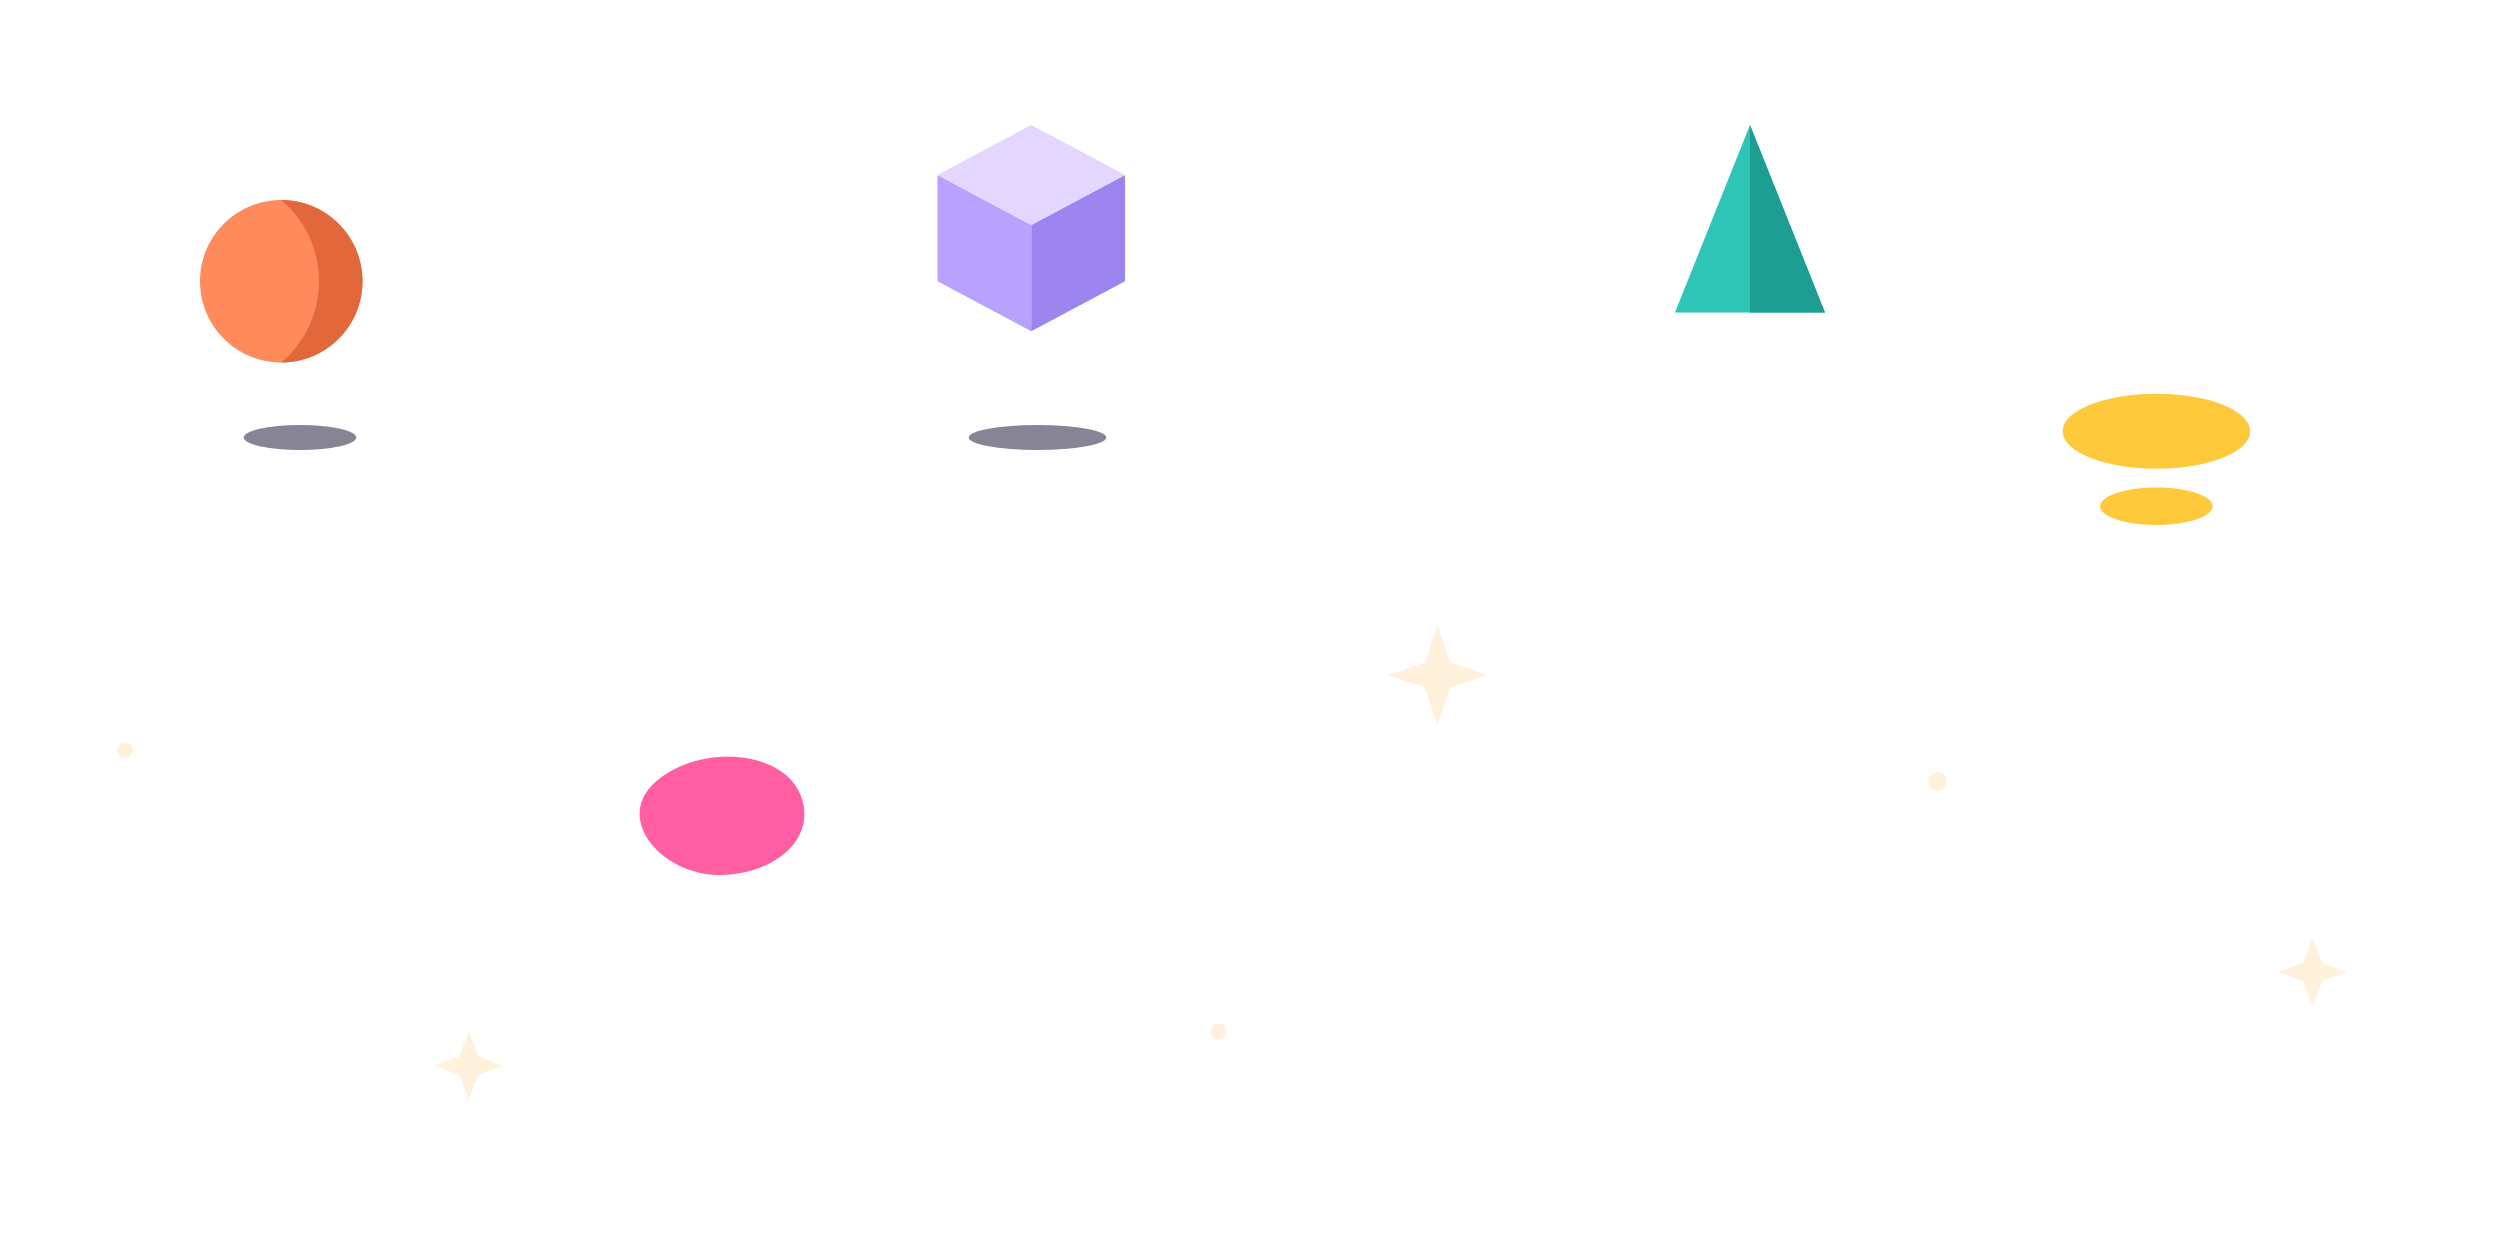
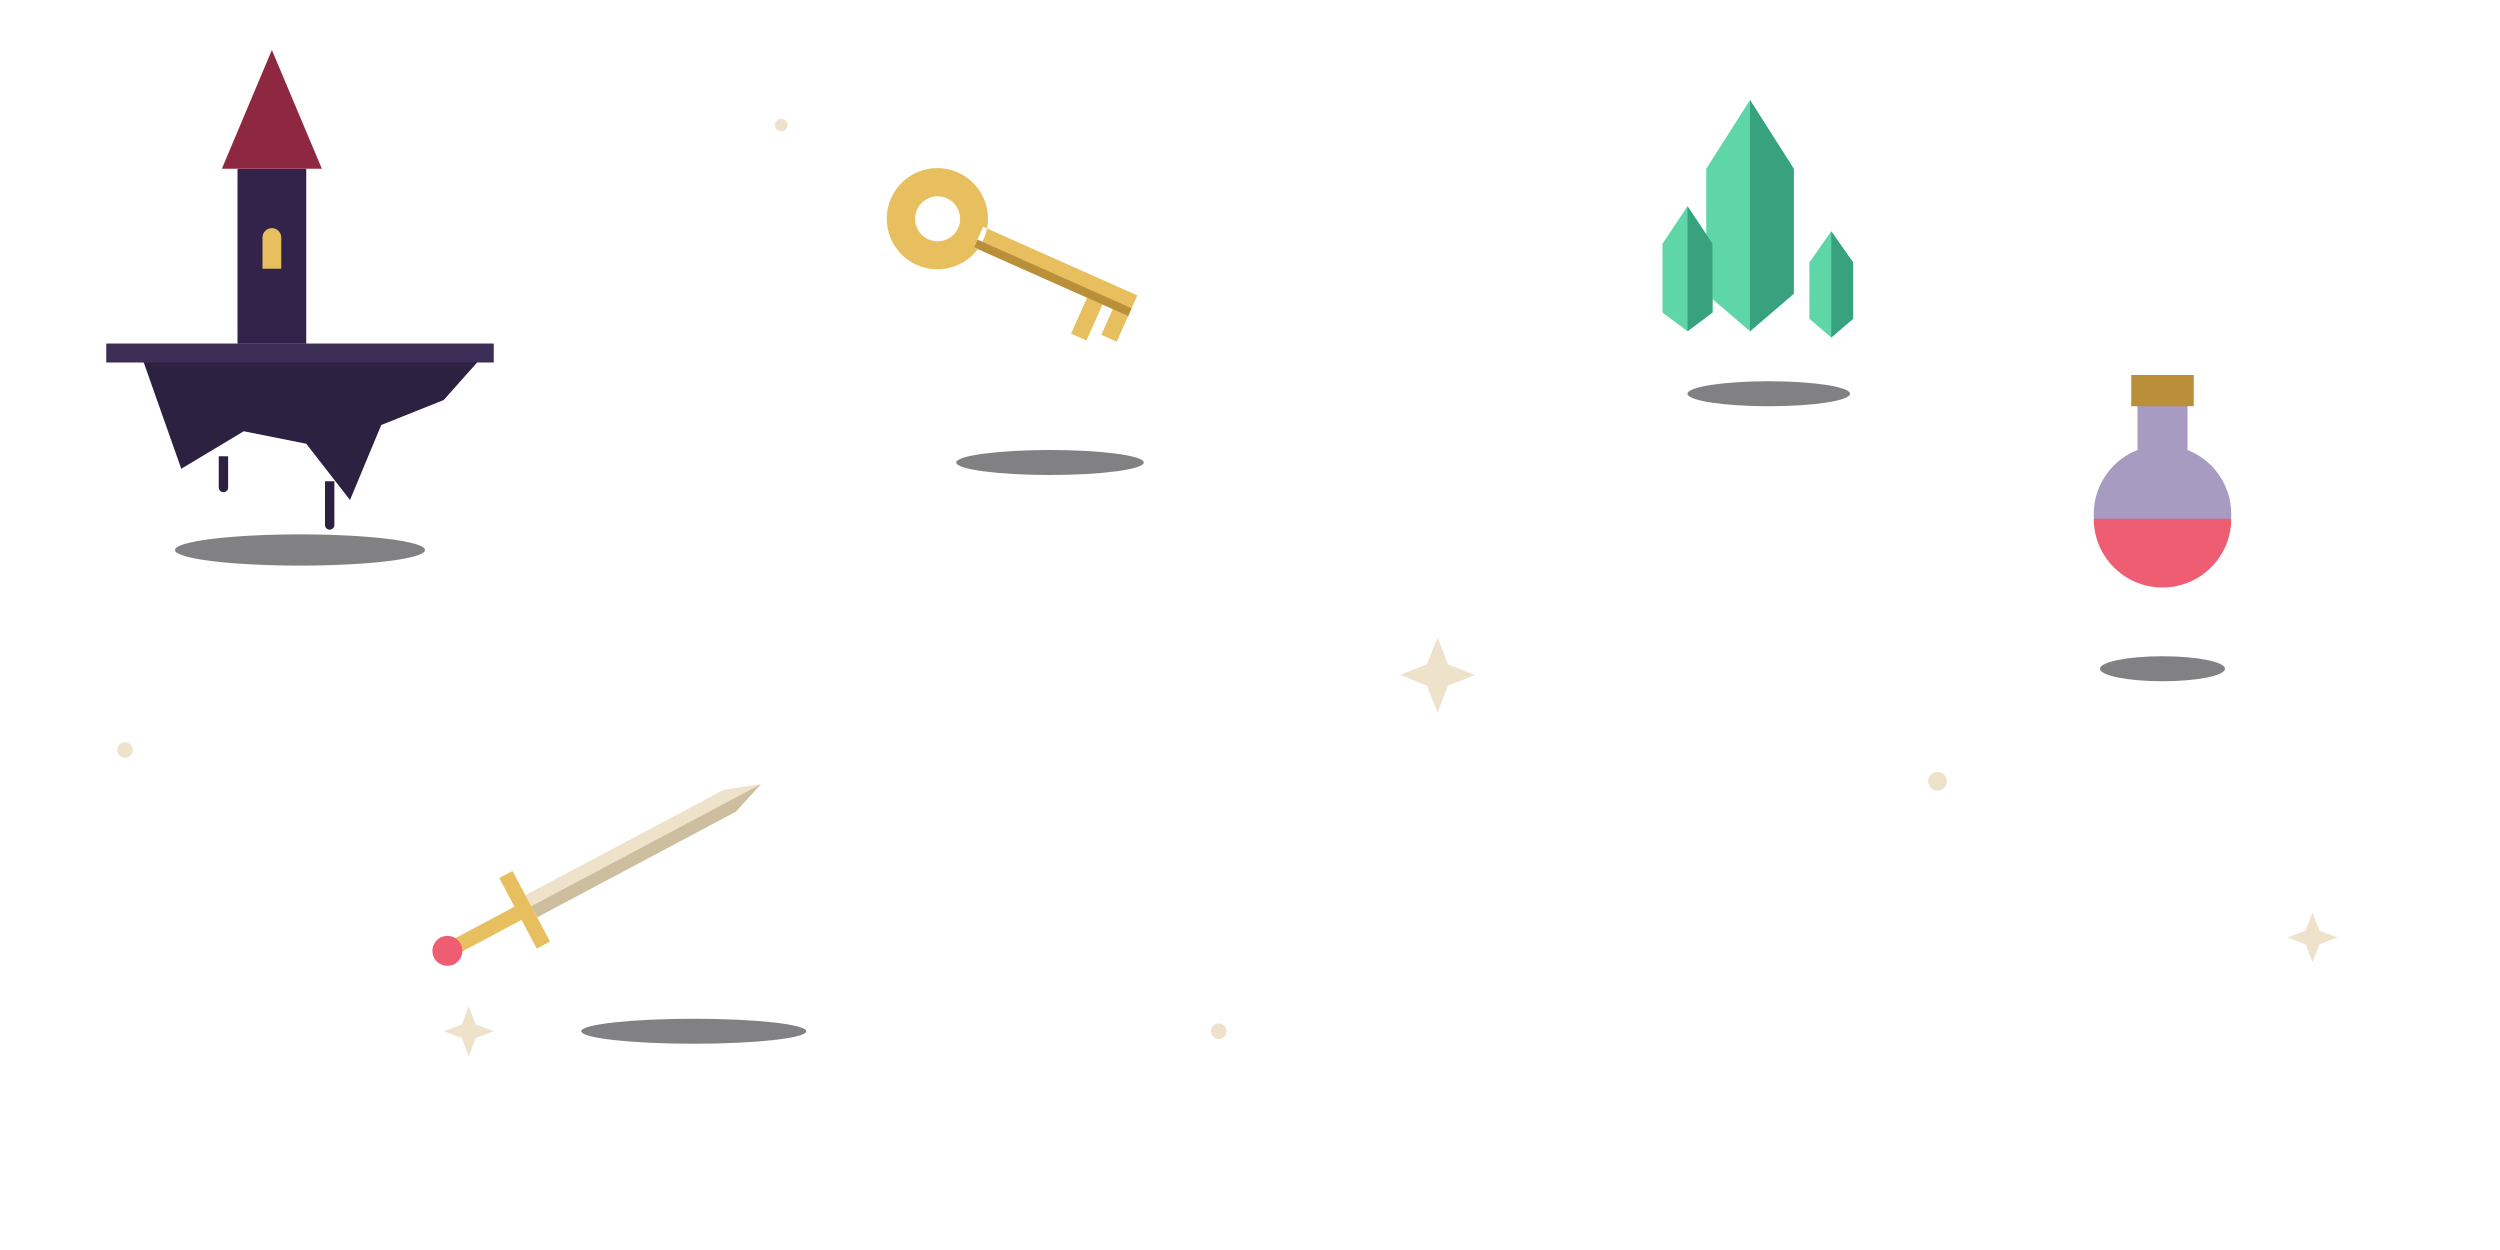
<svg xmlns="http://www.w3.org/2000/svg" viewBox="0 0 800 400">
-   <circle cx="90" cy="90" r="26" fill="#FF8A5B" />
-   <path fill="#E2683C" d="M90 64a26 26 0 0 1 0 52a34 34 0 0 0 0-52Z" />
-   <ellipse cx="96" cy="140" rx="18" ry="4" fill="#0F0A2B" opacity="0.5" />
-   <path fill="#B8A1FF" d="M300 56l30 16v34l-30-16Z" />
-   <path fill="#9C85EE" d="M330 72l30-16v34l-30 16Z" />
-   <path fill="#E3D6FF" d="M300 56l30-16 30 16-30 16Z" />
-   <ellipse cx="332" cy="140" rx="22" ry="4" fill="#0F0A2B" opacity="0.5" />
-   <path fill="#2EC4B6" d="M560 40l24 60h-48Z" />
-   <path fill="#1E9D92" d="M560 40l24 60h-24Z" />
-   <path fill="#FFC93C" fill-rule="evenodd" d="M690 150a30 12 0 1 1 0.1 0Z M690 156a18 6 0 1 0 0.1 0Z" />
-   <path fill="#FF5FA2" d="M210 250c14-12 40-10 46 4s-8 26-26 26-34-18-20-30Z" />
-   <g fill="#FFF1DC">
-     <path d="M460 200l4 12 12 4-12 4-4 12-4-12-12-4 12-4Z" />
-     <path d="M150 330l3 8 8 3-8 3-3 8-3-8-8-3 8-3Z" />
-     <path d="M740 300l3 8 8 3-8 3-3 8-3-8-8-3 8-3Z" />
+   <ellipse cx="96" cy="176" rx="40" ry="5" fill="#040208" opacity="0.5" />
+   <path fill="#2C2140" d="M34 110h124l-16 18-20 8-10 24-14-18-20-4-20 12-12-34Z" />
+   <path fill="#3D2E57" d="M34 110h124v6H34Z" />
+   <path fill="#33234A" d="M76 110V54h22v56Z" />
+   <path fill="#8E2740" d="M71 54l16-38 16 38Z" />
+   <path fill="#E8BF5F" d="M84 76a3 3 0 0 1 6 0v10h-6Z" />
+   <path fill="#2C2140" d="M104 154h3v14a1.5 1.5 0 0 1-3 0Z M70 146h3v10a1.5 1.5 0 0 1-3 0Z" />
+   <ellipse cx="336" cy="148" rx="30" ry="4" fill="#040208" opacity="0.5" />
+   <g transform="translate(300 70) rotate(24) scale(0.9)">
+     <path fill="#E8BF5F" fill-rule="evenodd" d="M0-18a18 18 0 1 1-0.1 0Z M0-8a8 8 0 1 0 0.1 0Z M16-4h60v8H16Z M60 4h6v14h-6Z M70 4h6v10h-6Z" />
+     <path fill="#B98F3A" d="M16 1h60v3H16Z" />
+   </g>
+   <ellipse cx="566" cy="126" rx="26" ry="4" fill="#040208" opacity="0.5" />
+   <path fill="#5ED6A8" d="M560 32l14 22v40l-14 12-14-12V54Z" />
+   <path fill="#38A27E" d="M560 32l14 22v40l-14 12Z" />
+   <path fill="#5ED6A8" d="M540 66l8 12v22l-8 6-8-6V78Z M586 74l7 10v18l-7 6-7-6V84Z" />
+   <path fill="#38A27E" d="M540 66l8 12v22l-8 6Z M586 74l7 10v18l-7 6Z" />
+   <ellipse cx="692" cy="214" rx="20" ry="4" fill="#040208" opacity="0.5" />
+   <path fill="#A79BC2" d="M684 128h16v16a22 22 0 1 1-16 0Z" />
+   <path fill="#EE5D72" d="M670 166h44a22 22 0 1 1-44 0Z" />
+   <path fill="#B98F3A" d="M682 120h20v10h-20Z" />
+   <ellipse cx="222" cy="330" rx="36" ry="4" fill="#040208" opacity="0.5" />
+   <g transform="translate(170 290) rotate(-28) scale(0.8)">
+     <path fill="#EEE2CB" d="M0-5h90l14 5-14 5H0Z" />
+     <path fill="#CDBE9F" d="M0 0h104l-14 5H0Z" />
+     <path fill="#E8BF5F" d="M-6-16h6v32h-6Z M-34-3h28v6h-28Z" />
+     <circle cx="-38" cy="0" r="6" fill="#EE5D72" />
+   </g>
+   <g fill="#EEE2CB">
+     <path d="M460 204L463.4 212.6L472 216L463.4 219.4L460 228L456.6 219.4L448 216L456.6 212.6Z" />
+     <path d="M150 322L152.2 327.8L158 330L152.2 332.2L150 338L147.8 332.2L142 330L147.8 327.8Z" />
+     <path d="M740 292L742.2 297.8L748 300L742.2 302.2L740 308L737.8 302.2L732 300L737.8 297.8Z" />
    <circle cx="620" cy="250" r="3" />
    <circle cx="40" cy="240" r="2.5" />
    <circle cx="390" cy="330" r="2.5" />
+     <circle cx="250" cy="40" r="2" />
  </g>
</svg>
